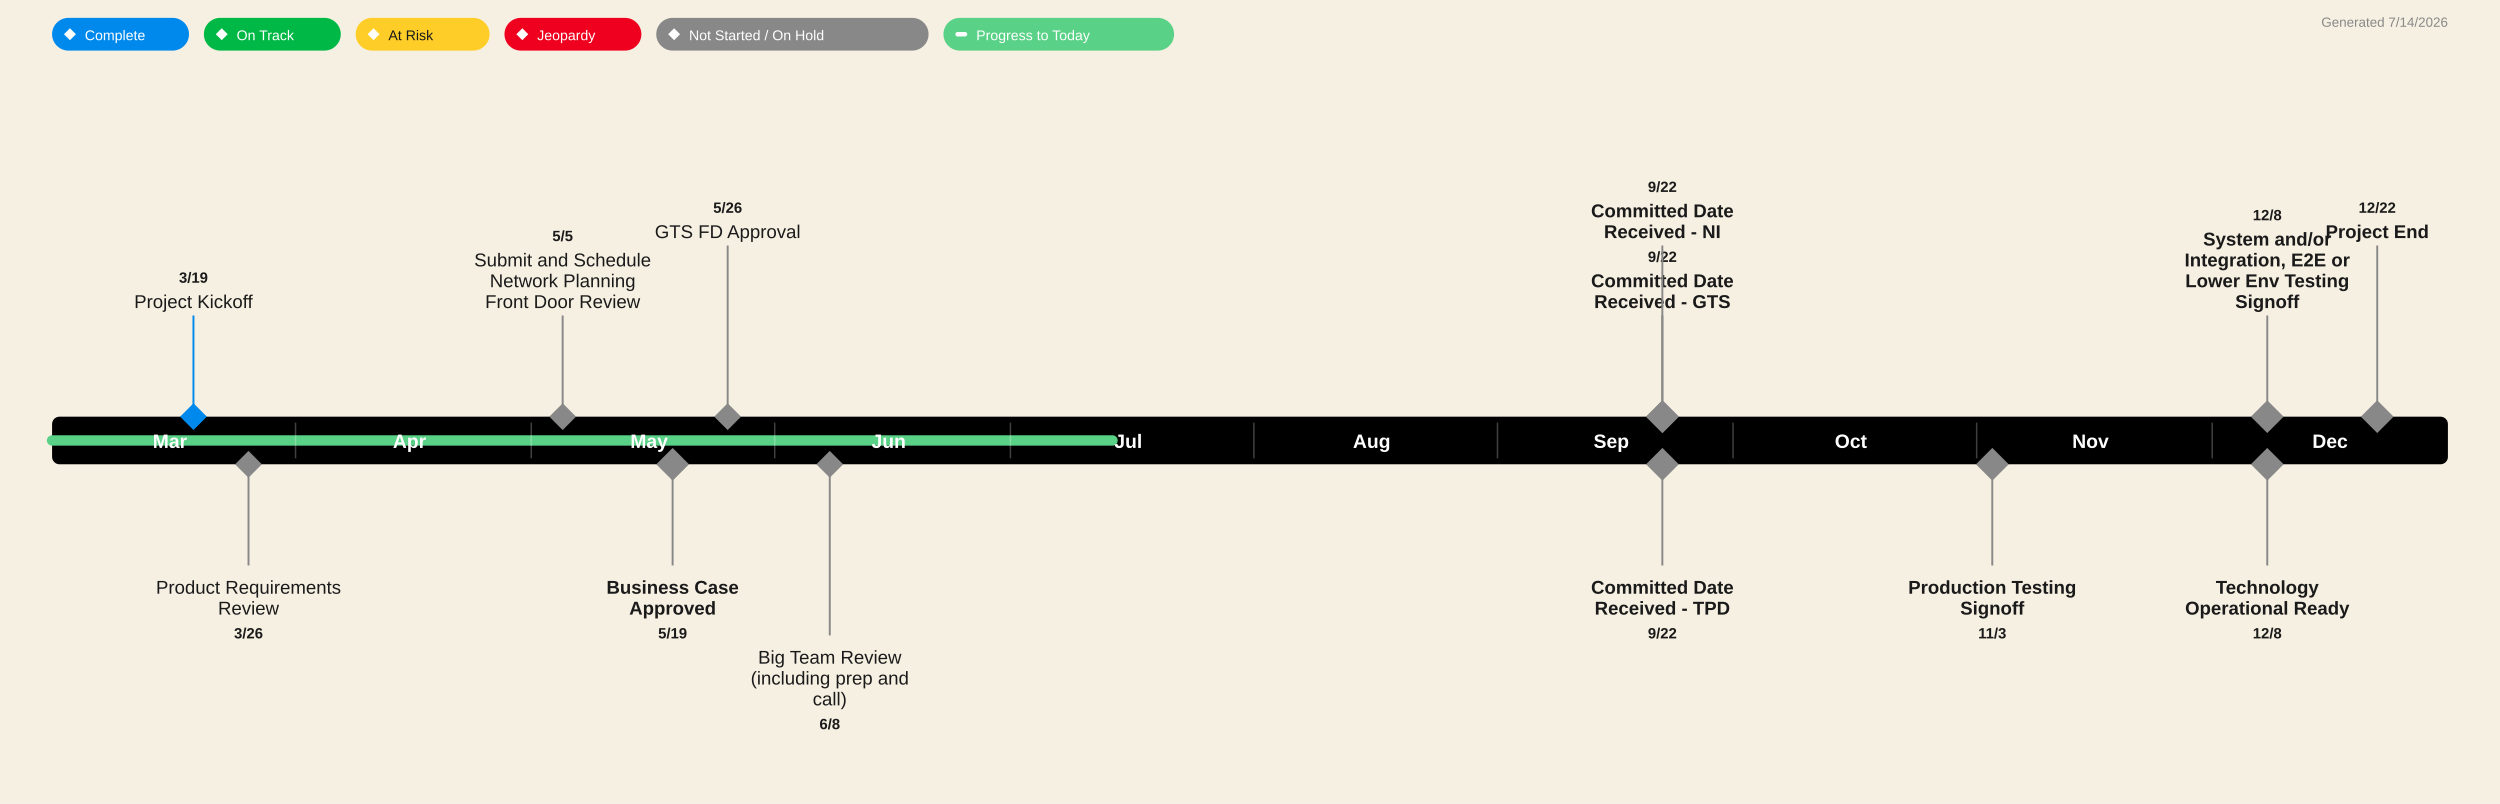
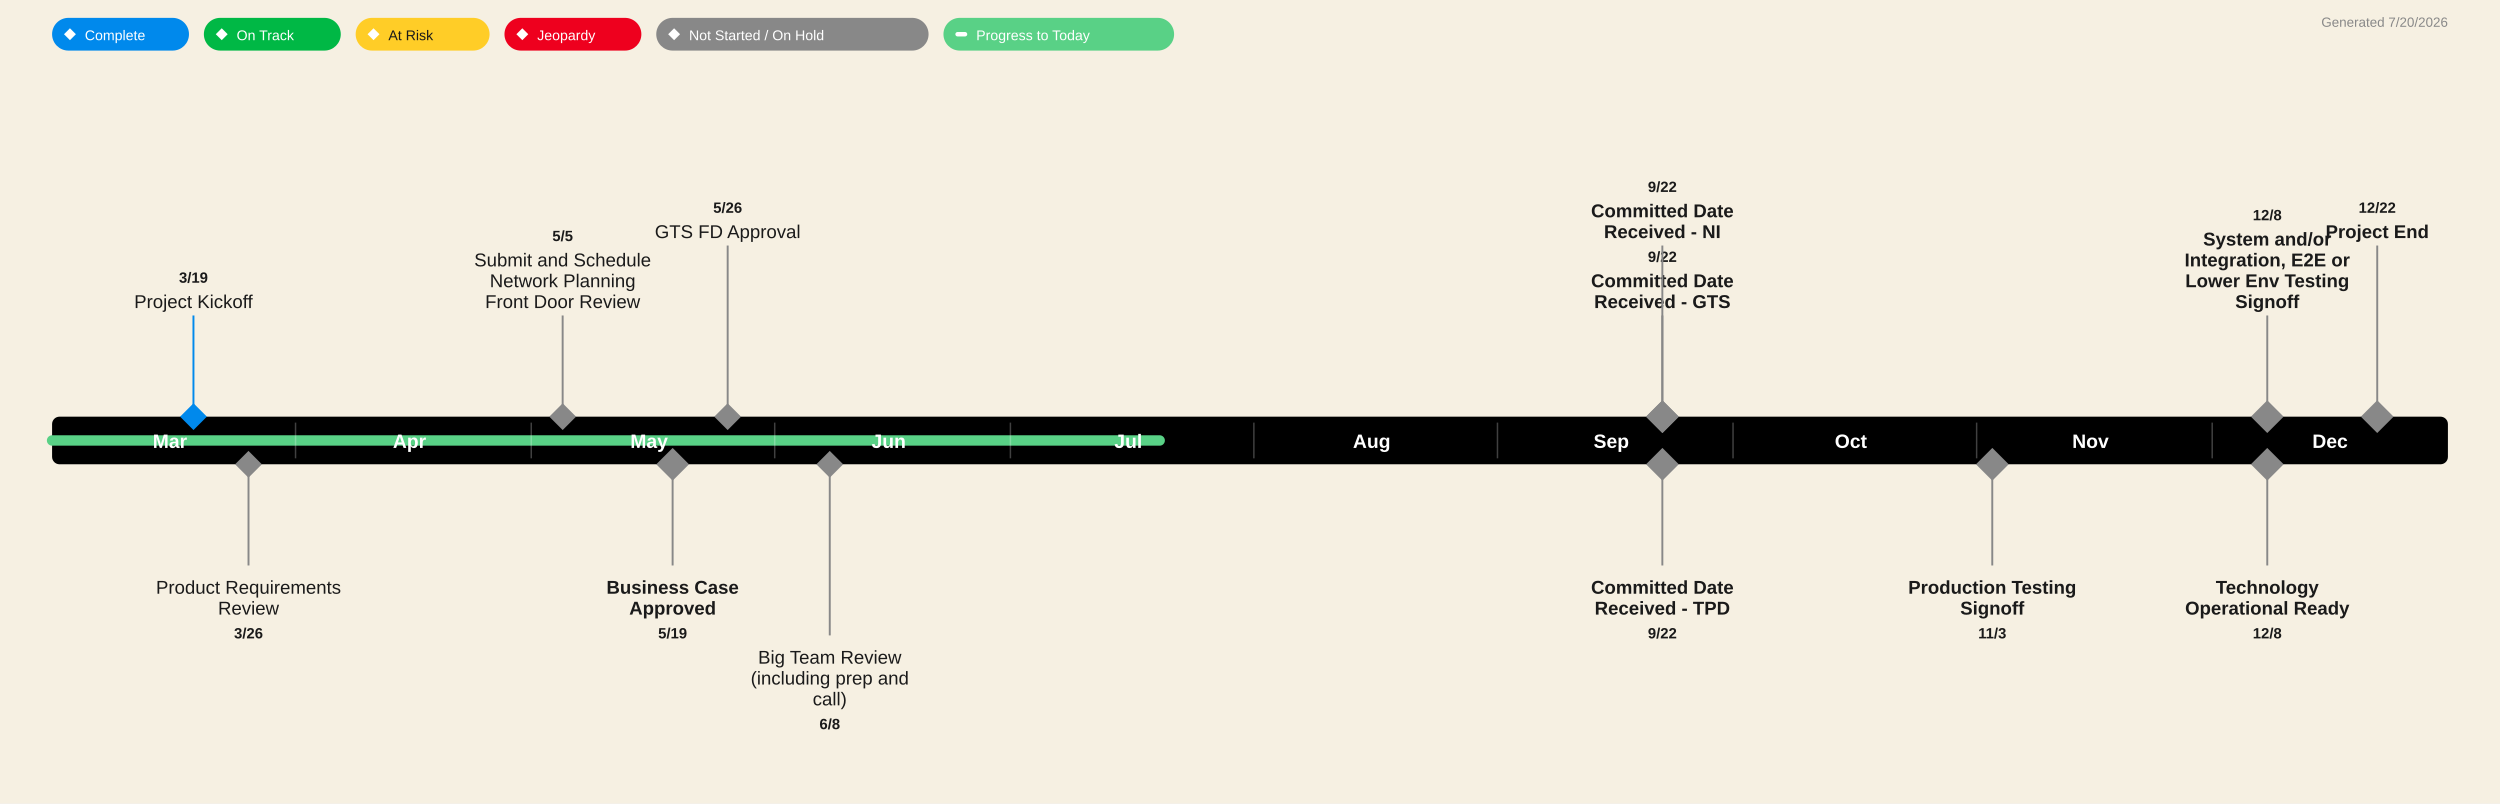
<svg xmlns="http://www.w3.org/2000/svg" width="1680" height="540" viewBox="0 0 1680 540">
  <rect width="1680" height="540" fill="#F6F0E2" />
-   <text x="1645.0" y="18.0" text-anchor="end" font-size="9" font-weight="normal" fill="#888888" font-family="Calibri,Arial,sans-serif">Generated 7/14/2026</text>
+   <text x="1645.0" y="18.0" text-anchor="end" font-size="9" font-weight="normal" fill="#888888" font-family="Calibri,Arial,sans-serif">Generated 7/20/2026</text>
  <rect x="35" y="280" width="1610" height="32" fill="#000000" rx="5" />
-   <line x1="35" y1="296.0" x2="747.6" y2="296.0" stroke="#59D186" stroke-width="7" stroke-linecap="round" />
+   <line x1="35" y1="296.0" x2="779.3" y2="296.0" stroke="#59D186" stroke-width="7" stroke-linecap="round" />
  <text x="114.2" y="301.0" text-anchor="middle" font-size="13" font-weight="bold" fill="#ffffff" font-family="Calibri,Arial,sans-serif">Mar</text>
  <line x1="198.6" y1="284" x2="198.6" y2="308" stroke="rgba(255,255,255,0.25)" stroke-width="1" />
  <text x="275.2" y="301.0" text-anchor="middle" font-size="13" font-weight="bold" fill="#ffffff" font-family="Calibri,Arial,sans-serif">Apr</text>
  <line x1="357.0" y1="284" x2="357.0" y2="308" stroke="rgba(255,255,255,0.25)" stroke-width="1" />
  <text x="436.2" y="301.0" text-anchor="middle" font-size="13" font-weight="bold" fill="#ffffff" font-family="Calibri,Arial,sans-serif">May</text>
  <line x1="520.6" y1="284" x2="520.6" y2="308" stroke="rgba(255,255,255,0.25)" stroke-width="1" />
  <text x="597.2" y="301.0" text-anchor="middle" font-size="13" font-weight="bold" fill="#ffffff" font-family="Calibri,Arial,sans-serif">Jun</text>
  <line x1="679.0" y1="284" x2="679.0" y2="308" stroke="rgba(255,255,255,0.25)" stroke-width="1" />
  <text x="758.2" y="301.0" text-anchor="middle" font-size="13" font-weight="bold" fill="#ffffff" font-family="Calibri,Arial,sans-serif">Jul</text>
  <line x1="842.6" y1="284" x2="842.6" y2="308" stroke="rgba(255,255,255,0.25)" stroke-width="1" />
  <text x="921.8" y="301.0" text-anchor="middle" font-size="13" font-weight="bold" fill="#ffffff" font-family="Calibri,Arial,sans-serif">Aug</text>
  <line x1="1006.3" y1="284" x2="1006.3" y2="308" stroke="rgba(255,255,255,0.25)" stroke-width="1" />
  <text x="1082.8" y="301.0" text-anchor="middle" font-size="13" font-weight="bold" fill="#ffffff" font-family="Calibri,Arial,sans-serif">Sep</text>
  <line x1="1164.6" y1="284" x2="1164.6" y2="308" stroke="rgba(255,255,255,0.25)" stroke-width="1" />
  <text x="1243.8" y="301.0" text-anchor="middle" font-size="13" font-weight="bold" fill="#ffffff" font-family="Calibri,Arial,sans-serif">Oct</text>
  <line x1="1328.3" y1="284" x2="1328.3" y2="308" stroke="rgba(255,255,255,0.25)" stroke-width="1" />
  <text x="1404.8" y="301.0" text-anchor="middle" font-size="13" font-weight="bold" fill="#ffffff" font-family="Calibri,Arial,sans-serif">Nov</text>
  <line x1="1486.6" y1="284" x2="1486.6" y2="308" stroke="rgba(255,255,255,0.25)" stroke-width="1" />
  <text x="1565.8" y="301.0" text-anchor="middle" font-size="13" font-weight="bold" fill="#ffffff" font-family="Calibri,Arial,sans-serif">Dec</text>
  <line x1="130.0" y1="280" x2="130.0" y2="212" stroke="#0089EC" stroke-width="1.3" />
  <polygon points="130.016,271 139.016,280 130.016,289 121.016,280" fill="#0089EC" />
  <text x="130.0" y="207.0" text-anchor="middle" font-size="12.5" font-weight="normal" fill="#1a1a1a" font-family="Calibri,Arial,sans-serif">Project Kickoff</text>
  <text x="130.0" y="190.0" text-anchor="middle" font-size="10" font-weight="bold" fill="#1a1a1a" font-family="Calibri,Arial,sans-serif">3/19</text>
  <line x1="167.0" y1="312" x2="167.0" y2="380" stroke="#888888" stroke-width="1.3" />
  <polygon points="166.967,303 175.967,312 166.967,321 157.967,312" fill="#888888" />
  <text x="167.0" y="399.0" text-anchor="middle" font-size="12.5" font-weight="normal" fill="#1a1a1a" font-family="Calibri,Arial,sans-serif">Product Requirements</text>
  <text x="167.0" y="413.0" text-anchor="middle" font-size="12.5" font-weight="normal" fill="#1a1a1a" font-family="Calibri,Arial,sans-serif">Review</text>
  <text x="167.0" y="429.0" text-anchor="middle" font-size="10" font-weight="bold" fill="#1a1a1a" font-family="Calibri,Arial,sans-serif">3/26</text>
  <line x1="378.1" y1="280" x2="378.1" y2="212" stroke="#888888" stroke-width="1.3" />
  <polygon points="378.115,271 387.115,280 378.115,289 369.115,280" fill="#888888" />
  <text x="378.1" y="179.0" text-anchor="middle" font-size="12.5" font-weight="normal" fill="#1a1a1a" font-family="Calibri,Arial,sans-serif">Submit and Schedule</text>
  <text x="378.1" y="193.0" text-anchor="middle" font-size="12.5" font-weight="normal" fill="#1a1a1a" font-family="Calibri,Arial,sans-serif">Network Planning</text>
  <text x="378.1" y="207.0" text-anchor="middle" font-size="12.5" font-weight="normal" fill="#1a1a1a" font-family="Calibri,Arial,sans-serif">Front Door Review</text>
  <text x="378.1" y="162.0" text-anchor="middle" font-size="10" font-weight="bold" fill="#1a1a1a" font-family="Calibri,Arial,sans-serif">5/5</text>
  <line x1="452.0" y1="312" x2="452.0" y2="380" stroke="#888888" stroke-width="1.3" />
  <polygon points="452.016,301 463.016,312 452.016,323 441.016,312" fill="#888888" />
  <text x="452.0" y="399.0" text-anchor="middle" font-size="12.5" font-weight="bold" fill="#1a1a1a" font-family="Calibri,Arial,sans-serif">Business Case</text>
  <text x="452.0" y="413.0" text-anchor="middle" font-size="12.5" font-weight="bold" fill="#1a1a1a" font-family="Calibri,Arial,sans-serif">Approved</text>
  <text x="452.0" y="429.0" text-anchor="middle" font-size="10" font-weight="bold" fill="#1a1a1a" font-family="Calibri,Arial,sans-serif">5/19</text>
  <line x1="489.0" y1="280" x2="489.0" y2="165" stroke="#888888" stroke-width="1.3" />
  <polygon points="488.967,271 497.967,280 488.967,289 479.967,280" fill="#888888" />
  <text x="489.0" y="160.0" text-anchor="middle" font-size="12.5" font-weight="normal" fill="#1a1a1a" font-family="Calibri,Arial,sans-serif">GTS FD Approval</text>
  <text x="489.0" y="143.0" text-anchor="middle" font-size="10" font-weight="bold" fill="#1a1a1a" font-family="Calibri,Arial,sans-serif">5/26</text>
  <line x1="557.6" y1="312" x2="557.6" y2="427" stroke="#888888" stroke-width="1.3" />
  <polygon points="557.59,303 566.59,312 557.59,321 548.59,312" fill="#888888" />
  <text x="557.6" y="446.0" text-anchor="middle" font-size="12.5" font-weight="normal" fill="#1a1a1a" font-family="Calibri,Arial,sans-serif">Big Team Review</text>
  <text x="557.6" y="460.0" text-anchor="middle" font-size="12.5" font-weight="normal" fill="#1a1a1a" font-family="Calibri,Arial,sans-serif">(including prep and</text>
  <text x="557.6" y="474.0" text-anchor="middle" font-size="12.5" font-weight="normal" fill="#1a1a1a" font-family="Calibri,Arial,sans-serif">call)</text>
  <text x="557.6" y="490.0" text-anchor="middle" font-size="10" font-weight="bold" fill="#1a1a1a" font-family="Calibri,Arial,sans-serif">6/8</text>
  <line x1="1117.1" y1="280" x2="1117.1" y2="212" stroke="#888888" stroke-width="1.3" />
  <polygon points="1117.131,269 1128.131,280 1117.131,291 1106.131,280" fill="#888888" />
  <text x="1117.1" y="193.0" text-anchor="middle" font-size="12.5" font-weight="bold" fill="#1a1a1a" font-family="Calibri,Arial,sans-serif">Committed Date</text>
  <text x="1117.1" y="207.0" text-anchor="middle" font-size="12.5" font-weight="bold" fill="#1a1a1a" font-family="Calibri,Arial,sans-serif">Received - GTS</text>
  <text x="1117.1" y="176.0" text-anchor="middle" font-size="10" font-weight="bold" fill="#1a1a1a" font-family="Calibri,Arial,sans-serif">9/22</text>
  <line x1="1117.1" y1="312" x2="1117.1" y2="380" stroke="#888888" stroke-width="1.3" />
  <polygon points="1117.131,301 1128.131,312 1117.131,323 1106.131,312" fill="#888888" />
  <text x="1117.1" y="399.0" text-anchor="middle" font-size="12.5" font-weight="bold" fill="#1a1a1a" font-family="Calibri,Arial,sans-serif">Committed Date</text>
  <text x="1117.1" y="413.0" text-anchor="middle" font-size="12.5" font-weight="bold" fill="#1a1a1a" font-family="Calibri,Arial,sans-serif">Received - TPD</text>
  <text x="1117.1" y="429.0" text-anchor="middle" font-size="10" font-weight="bold" fill="#1a1a1a" font-family="Calibri,Arial,sans-serif">9/22</text>
  <line x1="1117.1" y1="280" x2="1117.1" y2="165" stroke="#888888" stroke-width="1.3" />
  <polygon points="1117.131,269 1128.131,280 1117.131,291 1106.131,280" fill="#888888" />
  <text x="1117.1" y="146.0" text-anchor="middle" font-size="12.5" font-weight="bold" fill="#1a1a1a" font-family="Calibri,Arial,sans-serif">Committed Date</text>
  <text x="1117.1" y="160.0" text-anchor="middle" font-size="12.5" font-weight="bold" fill="#1a1a1a" font-family="Calibri,Arial,sans-serif">Received - NI</text>
  <text x="1117.1" y="129.0" text-anchor="middle" font-size="10" font-weight="bold" fill="#1a1a1a" font-family="Calibri,Arial,sans-serif">9/22</text>
  <line x1="1338.8" y1="312" x2="1338.8" y2="380" stroke="#888888" stroke-width="1.3" />
  <polygon points="1338.836,301 1349.836,312 1338.836,323 1327.836,312" fill="#888888" />
  <text x="1338.8" y="399.0" text-anchor="middle" font-size="12.5" font-weight="bold" fill="#1a1a1a" font-family="Calibri,Arial,sans-serif">Production Testing</text>
  <text x="1338.8" y="413.0" text-anchor="middle" font-size="12.5" font-weight="bold" fill="#1a1a1a" font-family="Calibri,Arial,sans-serif">Signoff</text>
  <text x="1338.8" y="429.0" text-anchor="middle" font-size="10" font-weight="bold" fill="#1a1a1a" font-family="Calibri,Arial,sans-serif">11/3</text>
  <line x1="1523.6" y1="280" x2="1523.6" y2="212" stroke="#888888" stroke-width="1.3" />
  <polygon points="1523.59,269 1534.59,280 1523.59,291 1512.59,280" fill="#888888" />
  <text x="1523.6" y="165.0" text-anchor="middle" font-size="12.5" font-weight="bold" fill="#1a1a1a" font-family="Calibri,Arial,sans-serif">System and/or</text>
  <text x="1523.6" y="179.0" text-anchor="middle" font-size="12.5" font-weight="bold" fill="#1a1a1a" font-family="Calibri,Arial,sans-serif">Integration, E2E or</text>
  <text x="1523.6" y="193.0" text-anchor="middle" font-size="12.5" font-weight="bold" fill="#1a1a1a" font-family="Calibri,Arial,sans-serif">Lower Env  Testing</text>
  <text x="1523.6" y="207.0" text-anchor="middle" font-size="12.5" font-weight="bold" fill="#1a1a1a" font-family="Calibri,Arial,sans-serif">Signoff</text>
  <text x="1523.6" y="148.0" text-anchor="middle" font-size="10" font-weight="bold" fill="#1a1a1a" font-family="Calibri,Arial,sans-serif">12/8</text>
  <line x1="1523.6" y1="312" x2="1523.6" y2="380" stroke="#888888" stroke-width="1.3" />
  <polygon points="1523.59,301 1534.59,312 1523.59,323 1512.59,312" fill="#888888" />
  <text x="1523.6" y="399.0" text-anchor="middle" font-size="12.5" font-weight="bold" fill="#1a1a1a" font-family="Calibri,Arial,sans-serif">Technology</text>
  <text x="1523.6" y="413.0" text-anchor="middle" font-size="12.5" font-weight="bold" fill="#1a1a1a" font-family="Calibri,Arial,sans-serif">Operational Ready</text>
  <text x="1523.6" y="429.0" text-anchor="middle" font-size="10" font-weight="bold" fill="#1a1a1a" font-family="Calibri,Arial,sans-serif">12/8</text>
  <line x1="1597.5" y1="280" x2="1597.5" y2="165" stroke="#888888" stroke-width="1.3" />
  <polygon points="1597.492,269 1608.492,280 1597.492,291 1586.492,280" fill="#888888" />
  <text x="1597.5" y="160.0" text-anchor="middle" font-size="12.5" font-weight="bold" fill="#1a1a1a" font-family="Calibri,Arial,sans-serif">Project End</text>
  <text x="1597.5" y="143.0" text-anchor="middle" font-size="10" font-weight="bold" fill="#1a1a1a" font-family="Calibri,Arial,sans-serif">12/22</text>
  <rect x="35.0" y="12" width="92" height="22" rx="11" fill="#0089EC" />
  <polygon points="47.0,19.0 51.0,23.0 47.0,27.0 43.0,23.0" fill="#ffffff" />
  <text x="57.0" y="27.0" text-anchor="start" font-size="9.5" font-weight="normal" fill="#ffffff" font-family="Calibri,Arial,sans-serif">Complete</text>
  <rect x="137.0" y="12" width="92" height="22" rx="11" fill="#00B845" />
  <polygon points="149.0,19.0 153.0,23.0 149.0,27.0 145.0,23.0" fill="#ffffff" />
  <text x="159.0" y="27.0" text-anchor="start" font-size="9.5" font-weight="normal" fill="#ffffff" font-family="Calibri,Arial,sans-serif">On Track</text>
  <rect x="239.0" y="12" width="90" height="22" rx="11" fill="#FFCD27" />
  <polygon points="251.0,19.0 255.0,23.0 251.0,27.0 247.0,23.0" fill="#ffffff" />
  <text x="261.0" y="27.0" text-anchor="start" font-size="9.5" font-weight="normal" fill="#1a1a1a" font-family="Calibri,Arial,sans-serif">At Risk</text>
  <rect x="339.0" y="12" width="92" height="22" rx="11" fill="#EE001E" />
  <polygon points="351.0,19.0 355.0,23.0 351.0,27.0 347.0,23.0" fill="#ffffff" />
  <text x="361.0" y="27.0" text-anchor="start" font-size="9.5" font-weight="normal" fill="#ffffff" font-family="Calibri,Arial,sans-serif">Jeopardy</text>
  <rect x="441.0" y="12" width="183" height="22" rx="11" fill="#888888" />
  <polygon points="453.0,19.0 457.0,23.0 453.0,27.0 449.0,23.0" fill="#ffffff" />
  <text x="463.0" y="27.0" text-anchor="start" font-size="9.5" font-weight="normal" fill="#ffffff" font-family="Calibri,Arial,sans-serif">Not Started / On Hold</text>
  <rect x="634.0" y="12" width="155" height="22" rx="11" fill="#59D186" />
  <rect x="642.0" y="21.5" width="8" height="3" rx="1.5" fill="#ffffff" />
  <text x="656.0" y="27.0" text-anchor="start" font-size="9.5" font-weight="normal" fill="#ffffff" font-family="Calibri,Arial,sans-serif">Progress to Today</text>
</svg>
